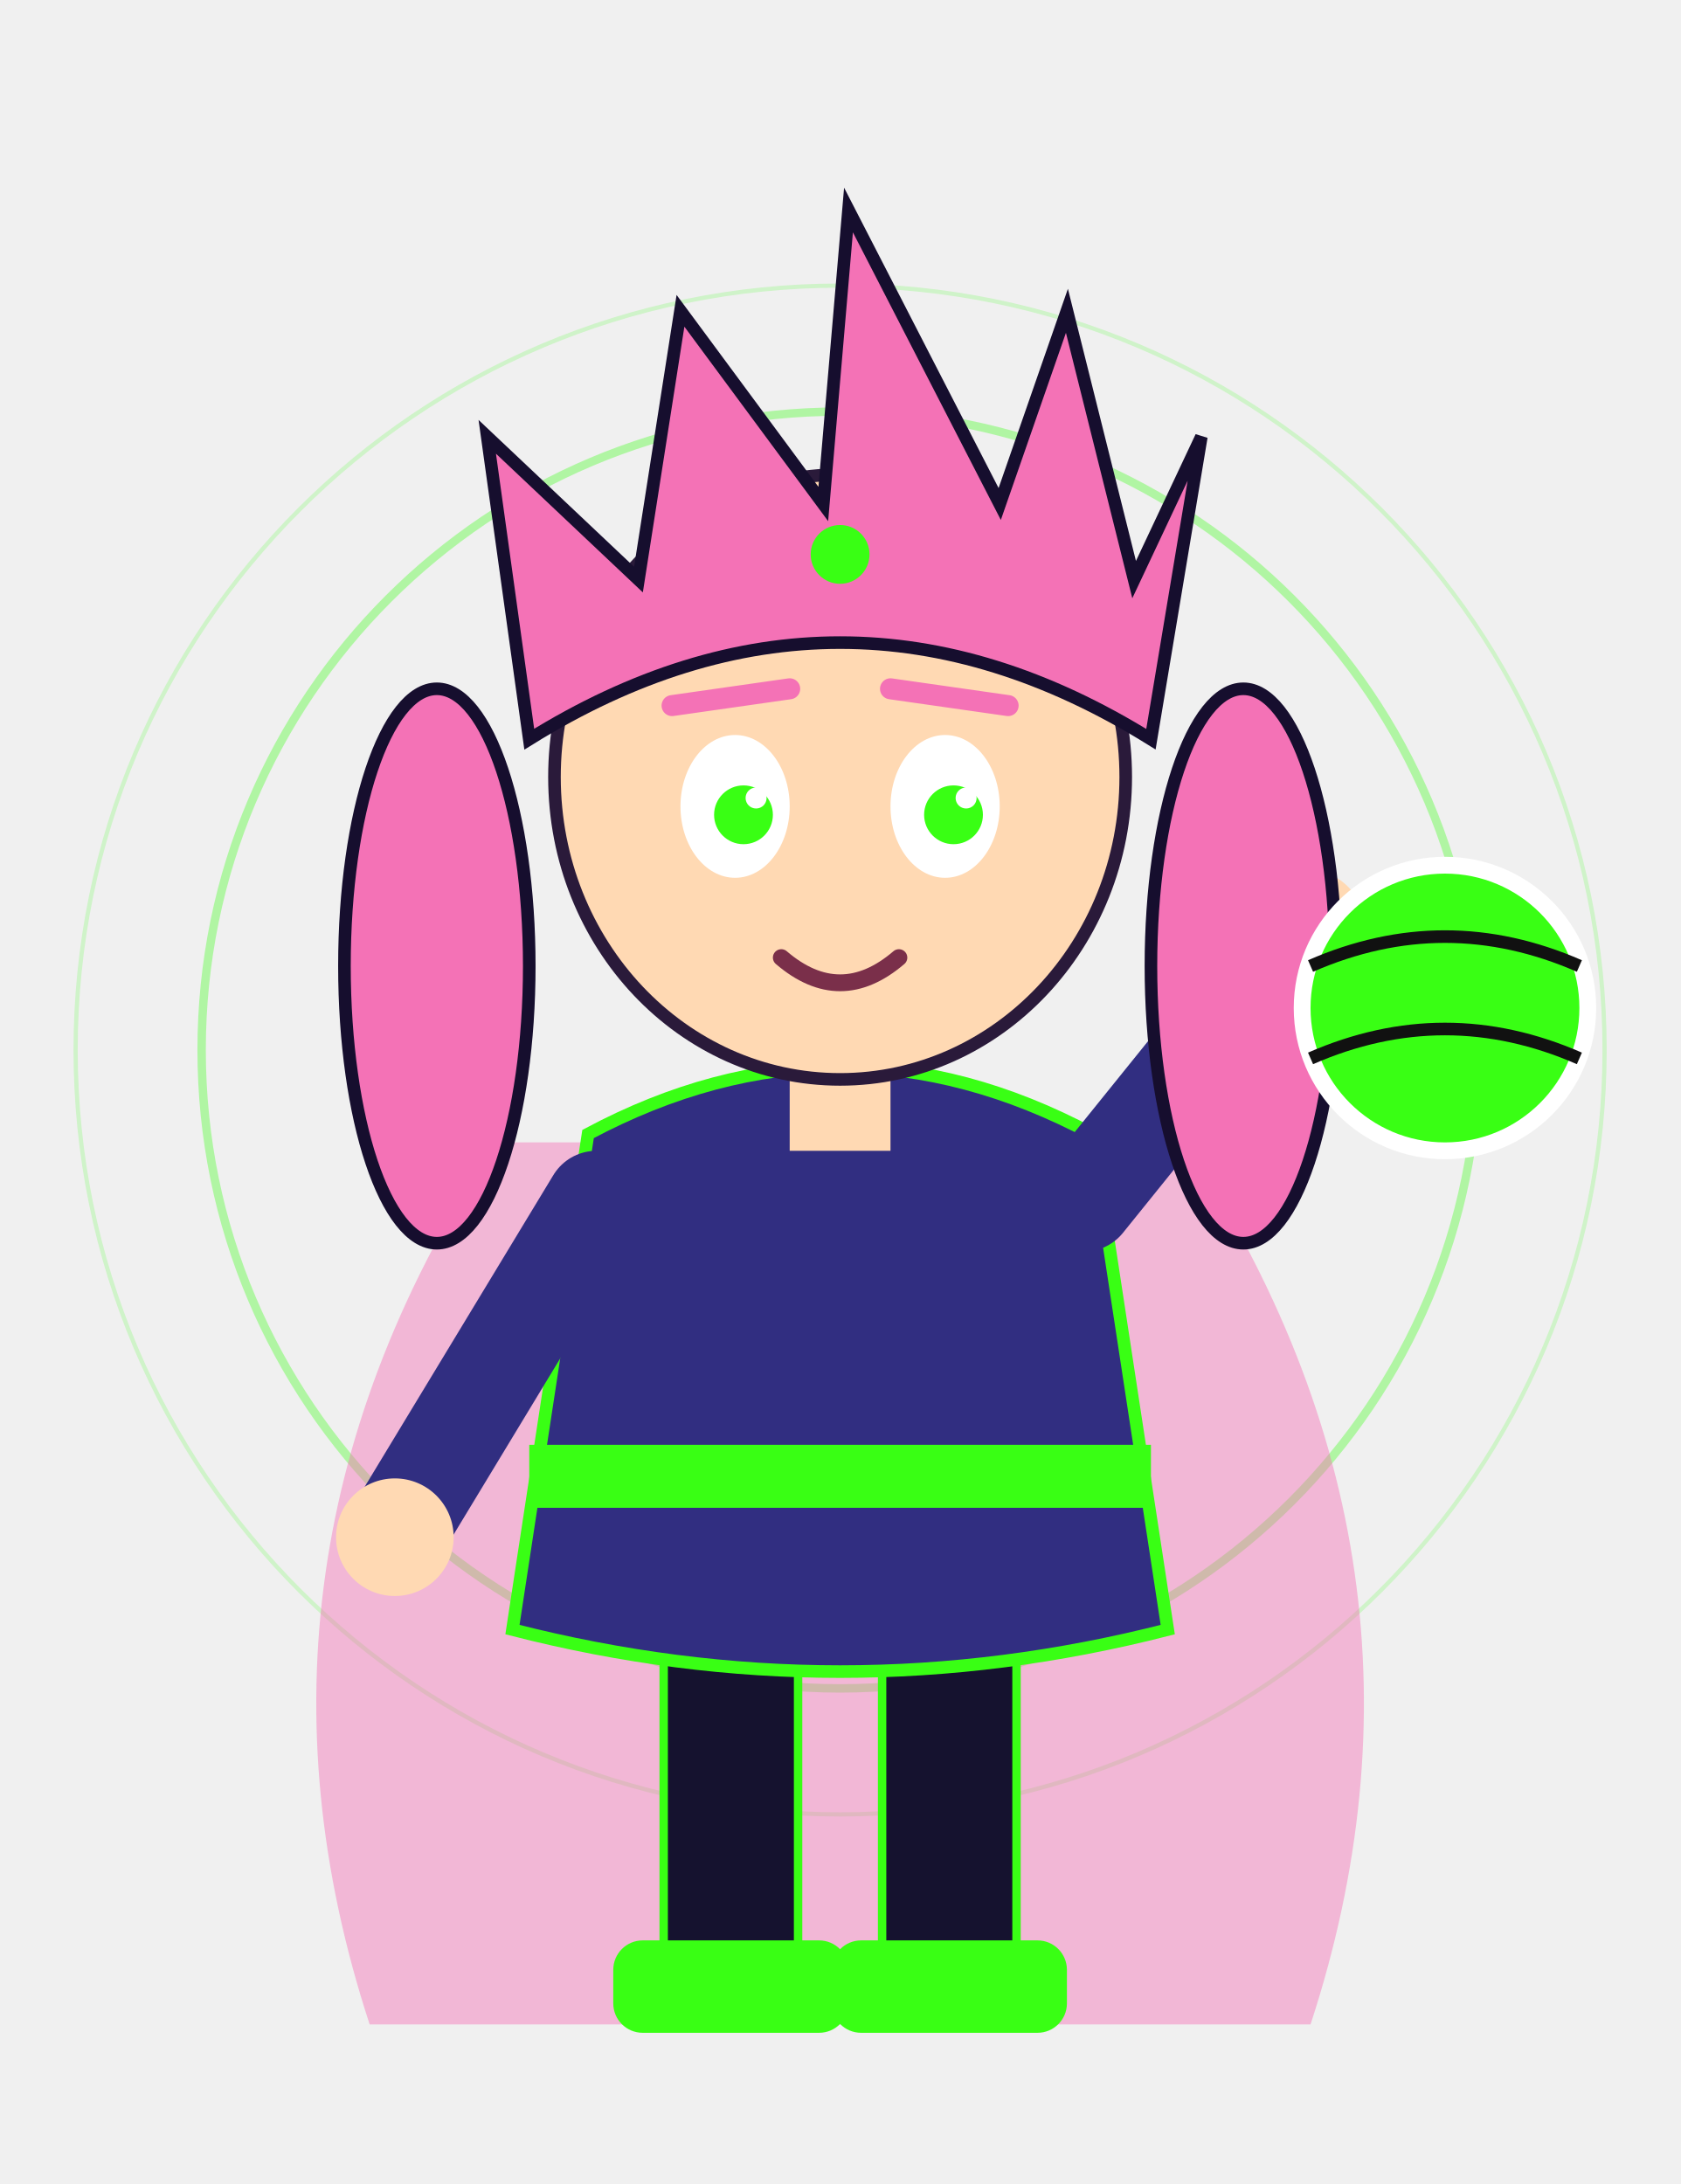
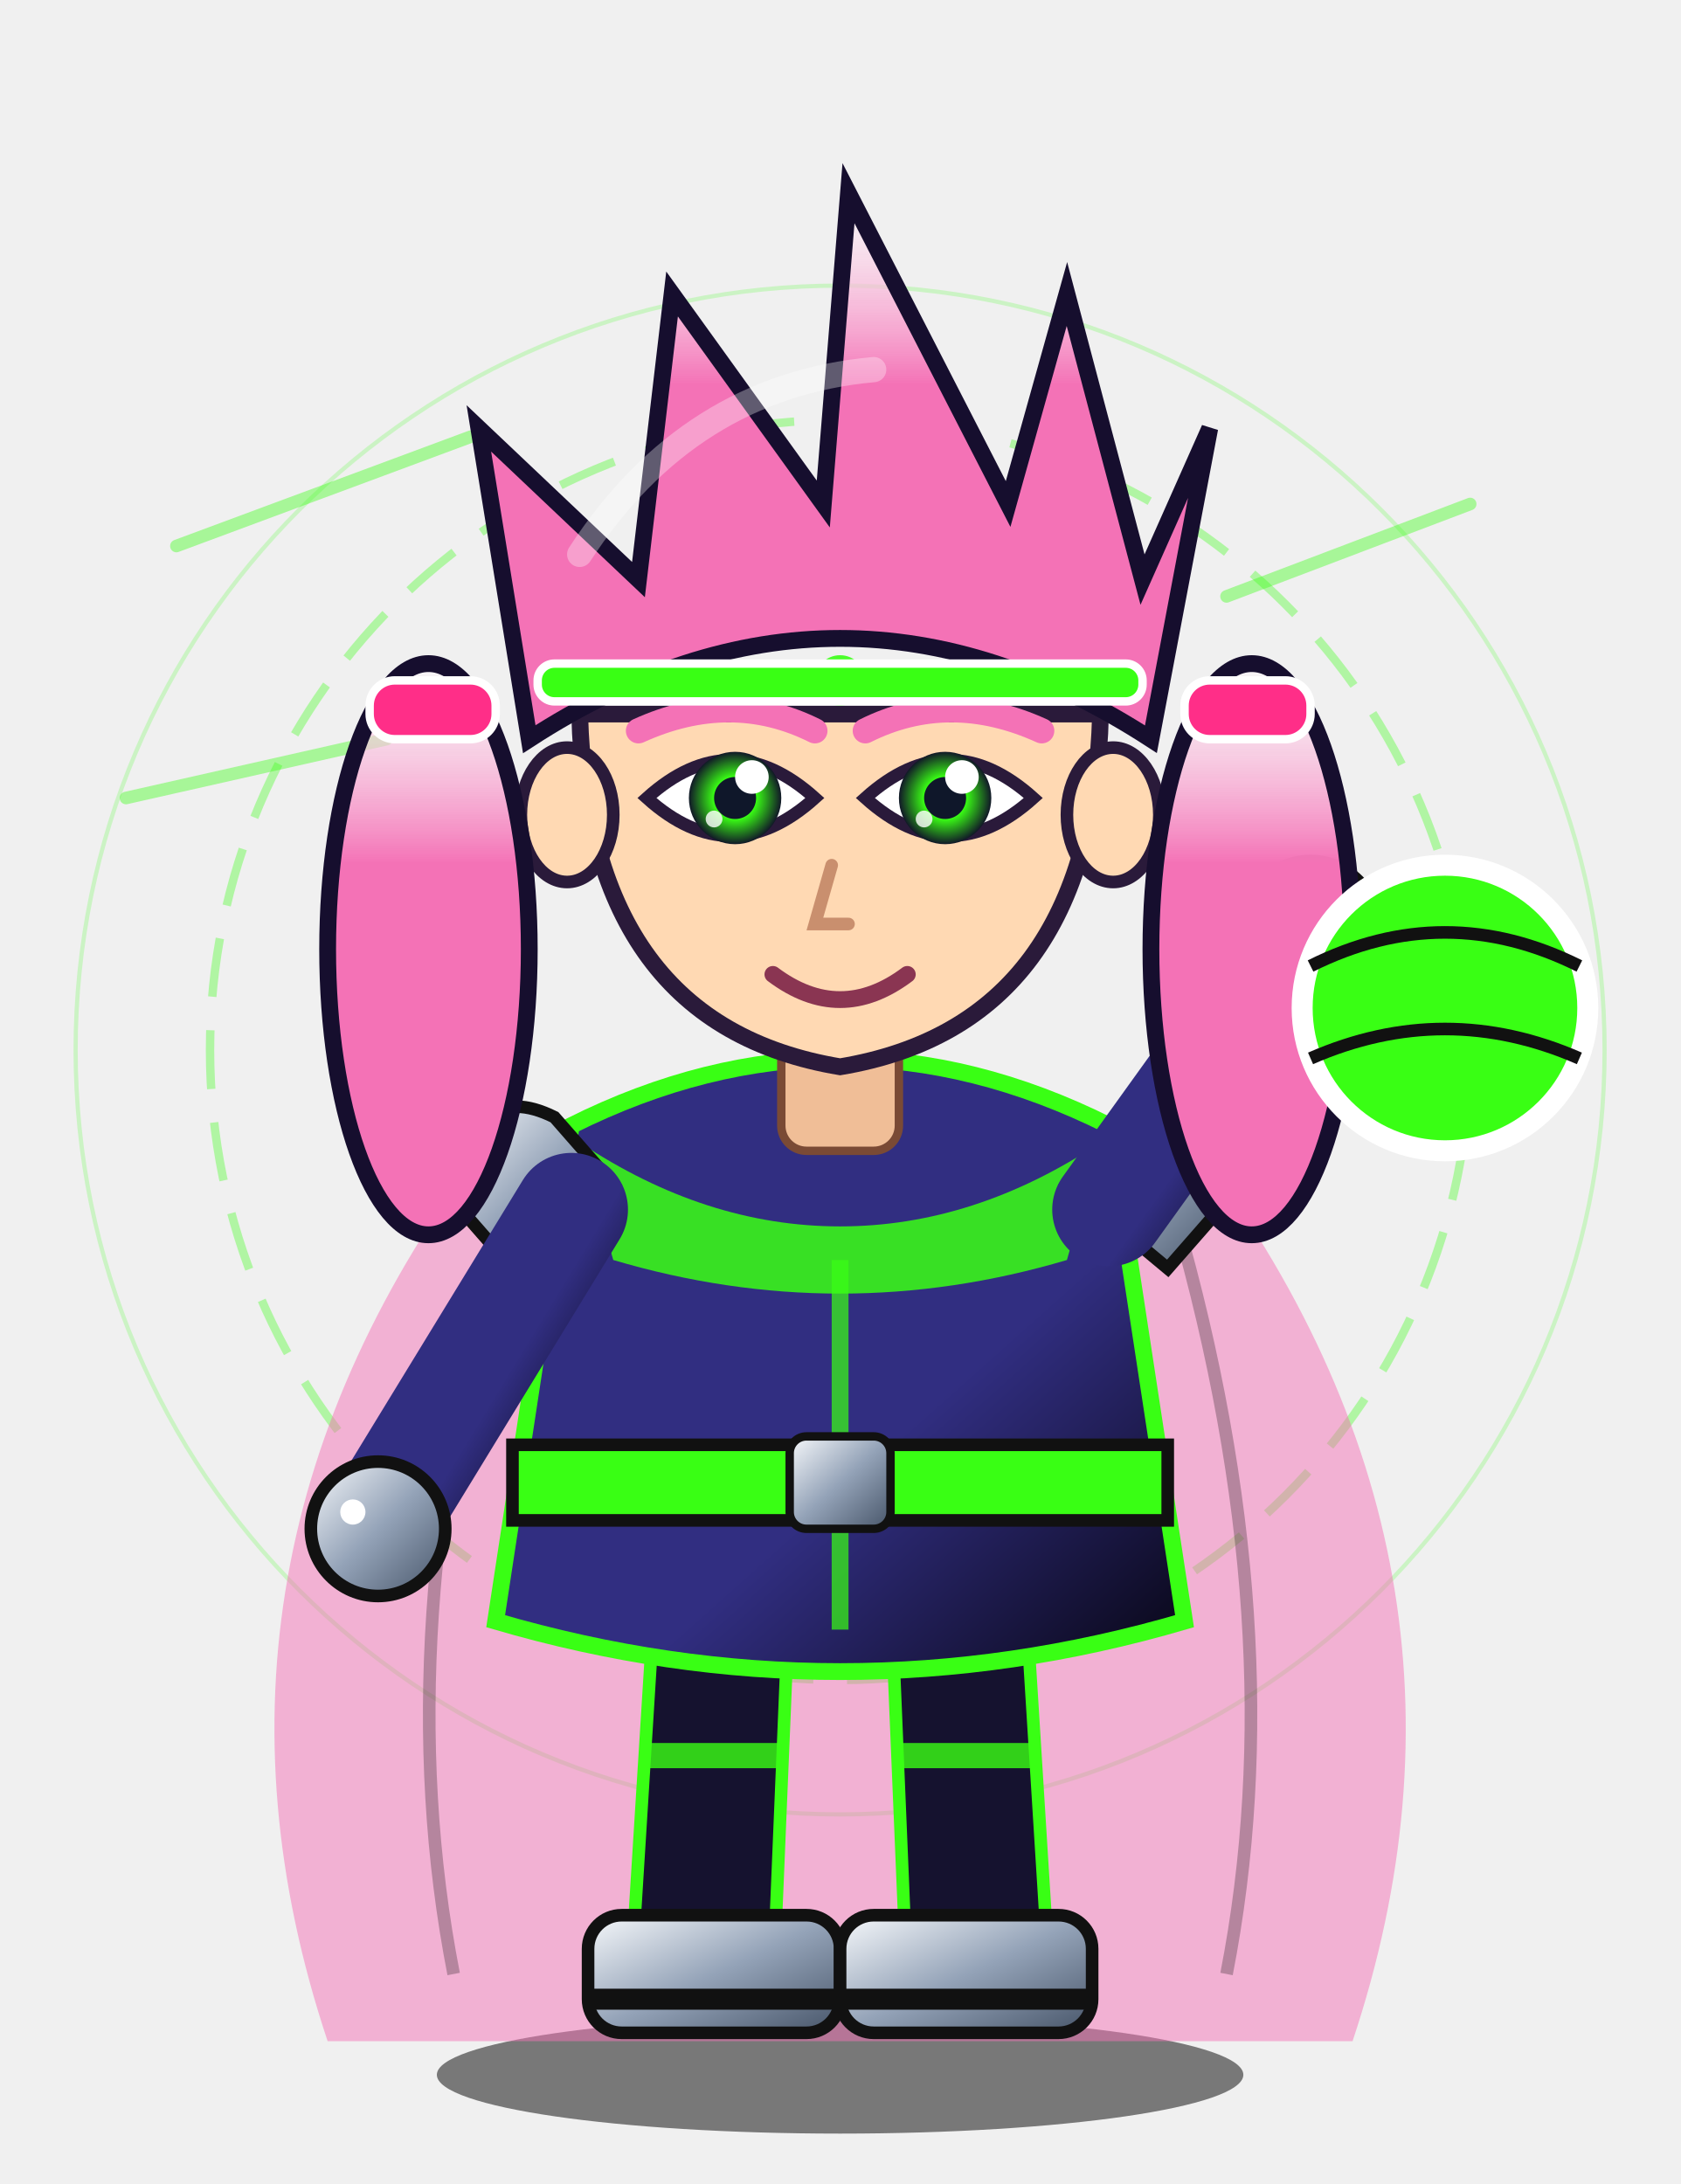
<svg xmlns="http://www.w3.org/2000/svg" width="400" height="520" viewBox="0 0 400 520">
  <g transform="scale(1.0)">
-     <circle cx="200" cy="250" r="152" fill="none" stroke="#39ff14" stroke-width="2" opacity=".35" />
-     <circle cx="200" cy="250" r="182" fill="none" stroke="#39ff14" stroke-width="1" opacity=".18" />
-     <path d="M118 272 Q52 372 88 482 L312 482 Q348 372 282 272Z" fill="#f472b6" opacity=".45" />
-     <rect x="158" y="382" width="32" height="98" rx="10" fill="#15122f" stroke="#39ff14" stroke-width="2" />
-     <rect x="210" y="382" width="32" height="98" rx="10" fill="#15122f" stroke="#39ff14" stroke-width="2" />
-     <rect x="146" y="462" width="56" height="22" rx="7" fill="#39ff14" />
-     <rect x="198" y="462" width="56" height="22" rx="7" fill="#39ff14" />
-     <path d="M140 270 Q200 238 260 270 L278 388 Q200 408 122 388Z" fill="#312e81" stroke="#39ff14" stroke-width="3" />
-     <rect x="126" y="344" width="148" height="15" fill="#39ff14" />
-     <path d="M142 286 L96 362" stroke="#312e81" stroke-width="24" stroke-linecap="round" />
-     <path d="M258 286 L308 224" stroke="#312e81" stroke-width="24" stroke-linecap="round" />
-     <circle cx="94" cy="366" r="14" fill="#ffd9b3" />
-     <circle cx="311" cy="221" r="14" fill="#ffd9b3" />
-     <rect x="188" y="248" width="24" height="26" fill="#ffd9b3" />
-     <ellipse cx="200" cy="185" rx="68" ry="72" fill="#ffd9b3" stroke="#2a1a3a" stroke-width="3" />
-     <path d="M126 176 L116 104 L152 138 L162 74 L196 120 L202 50 L238 120 L254 74 L270 138 L286 104 L274 176 Q200 130 126 176Z" fill="#f472b6" stroke="#160e2e" stroke-width="3" />
-     <ellipse cx="104" cy="230" rx="22" ry="66" fill="#f472b6" stroke="#160e2e" stroke-width="3" />
-     <ellipse cx="296" cy="230" rx="22" ry="66" fill="#f472b6" stroke="#160e2e" stroke-width="3" />
-     <ellipse cx="175" cy="192" rx="13" ry="17" fill="#fff" />
-     <ellipse cx="225" cy="192" rx="13" ry="17" fill="#fff" />
-     <circle cx="177" cy="194" r="7" fill="#39ff14" />
-     <circle cx="227" cy="194" r="7" fill="#39ff14" />
-     <circle cx="180" cy="190" r="2.5" fill="#fff" />
-     <circle cx="230" cy="190" r="2.5" fill="#fff" />
-     <path d="M160 168 L188 164 M212 164 L240 168" stroke="#f472b6" stroke-width="5" stroke-linecap="round" />
-     <path d="M186 228 Q200 240 214 228" fill="none" stroke="#7a2f4a" stroke-width="4" stroke-linecap="round" />
-     <circle cx="200" cy="132" r="7" fill="#39ff14" />
-     <circle cx="344" cy="240" r="34" fill="#39ff14" stroke="#fff" stroke-width="4" />
-     <path d="M312 230 Q344 216 376 230 M312 252 Q344 238 376 252" fill="none" stroke="#111" stroke-width="3" />
+     <defs>
+       <linearGradient id="cuerpo-skater" x1="0" y1="0" x2="1" y2="1">
+         <stop offset="0" stop-color="#312e81" />
+         <stop offset=".6" stop-color="#312e81" />
+         <stop offset="1" stop-color="#070512" />
+       </linearGradient>
+       <linearGradient id="pelo-skater" x1="0" y1="0" x2="0" y2="1">
+         <stop offset="0" stop-color="#ffffff" stop-opacity=".45" />
+         <stop offset=".35" stop-color="#f472b6" />
+         <stop offset="1" stop-color="#f472b6" />
+       </linearGradient>
+       <radialGradient id="iris-skater">
+         <stop offset="0" stop-color="#fff" />
+         <stop offset=".45" stop-color="#39ff14" />
+         <stop offset="1" stop-color="#111827" />
+       </radialGradient>
+       <linearGradient id="metal-skater" x1="0" y1="0" x2="1" y2="1">
+         <stop offset="0" stop-color="#f8fafc" />
+         <stop offset=".5" stop-color="#94a3b8" />
+         <stop offset="1" stop-color="#475569" />
+       </linearGradient>
+     </defs>
+     <ellipse cx="200" cy="494" rx="96" ry="14" fill="#000" opacity=".5" />
+     <circle cx="200" cy="250" r="150" fill="none" stroke="#39ff14" stroke-width="2" opacity=".35" stroke-dasharray="14 8" />
+     <circle cx="200" cy="250" r="182" fill="none" stroke="#39ff14" stroke-width="1" opacity=".2" />
+     <path d="M42 130 l70 -26 M30 190 l62 -14 M350 120 l-58 22" stroke="#39ff14" stroke-width="3" opacity=".4" stroke-linecap="round" />
+     <path d="M116 272 Q40 372 78 486 L322 486 Q360 372 284 272Z" fill="#f472b6" opacity=".5" />
+     <path d="M120 290 Q92 388 108 470 M280 290 Q308 388 292 470" fill="none" stroke="#000" stroke-width="3" opacity=".25" />
+     <path d="M156 378 L150 474 L184 474 L188 378Z" fill="#15122f" stroke="#39ff14" stroke-width="3" />
+     <path d="M212 378 L216 474 L250 474 L244 378Z" fill="#15122f" stroke="#39ff14" stroke-width="3" />
+     <path d="M154 418 L186 418 M214 418 L246 418" stroke="#39ff14" stroke-width="6" opacity=".8" />
+     <rect x="140" y="456" width="60" height="28" rx="8" fill="url(#metal-skater)" stroke="#111" stroke-width="3" />
+     <rect x="200" y="456" width="60" height="28" rx="8" fill="url(#metal-skater)" stroke="#111" stroke-width="3" />
+     <path d="M140 476 H200 M200 476 H260" stroke="#111" stroke-width="5" />
+     <path d="M136 268 Q200 236 264 268 L282 386 Q200 410 118 386Z" fill="url(#cuerpo-skater)" stroke="#39ff14" stroke-width="4" />
+     <path d="M138 272 Q168 292 200 292 Q232 292 262 272 L254 300 Q200 316 146 300Z" fill="#39ff14" opacity=".85" />
+     <path d="M132 266 Q112 256 108 286 L122 302 L146 282Z" fill="url(#metal-skater)" stroke="#111" stroke-width="3" />
+     <path d="M268 266 Q288 256 292 286 L278 302 L254 282Z" fill="url(#metal-skater)" stroke="#111" stroke-width="3" />
+     <path d="M200 300 L200 388" stroke="#39ff14" stroke-width="4" opacity=".7" />
+     <rect x="122" y="344" width="156" height="18" fill="#39ff14" stroke="#111" stroke-width="3" />
+     <rect x="188" y="342" width="24" height="22" rx="4" fill="url(#metal-skater)" stroke="#111" stroke-width="2" />
+     <path d="M136 288 L92 360" stroke="url(#cuerpo-skater)" stroke-width="27" stroke-linecap="round" />
+     <path d="M264 288 L310 224" stroke="url(#cuerpo-skater)" stroke-width="27" stroke-linecap="round" />
+     <circle cx="90" cy="364" r="16" fill="url(#metal-skater)" stroke="#111" stroke-width="3" />
+     <circle cx="312" cy="221" r="16" fill="url(#metal-skater)" stroke="#111" stroke-width="3" />
+     <circle cx="84" cy="360" r="3" fill="#fff" />
+     <circle cx="306" cy="217" r="3" fill="#fff" />
+     <rect x="186" y="244" width="28" height="30" rx="6" fill="#f0be97" stroke="#7a4a35" stroke-width="2" />
+     <path d="M138 170 Q140 244 200 254 Q260 244 262 170Z" fill="#ffd9b3" stroke="#2a1a3a" stroke-width="4" />
+     <ellipse cx="135" cy="194" rx="11" ry="16" fill="#ffd9b3" stroke="#2a1a3a" stroke-width="3" />
+     <ellipse cx="265" cy="194" rx="11" ry="16" fill="#ffd9b3" stroke="#2a1a3a" stroke-width="3" />
+     <path d="M154 190 Q174 172 194 190 Q174 208 154 190Z" fill="#fff" stroke="#2a1a3a" stroke-width="3" />
+     <path d="M206 190 Q226 172 246 190 Q226 208 206 190Z" fill="#fff" stroke="#2a1a3a" stroke-width="3" />
+     <circle cx="175" cy="190" r="11" fill="url(#iris-skater)" />
+     <circle cx="225" cy="190" r="11" fill="url(#iris-skater)" />
+     <circle cx="175" cy="190" r="5" fill="#0f172a" />
+     <circle cx="225" cy="190" r="5" fill="#0f172a" />
+     <circle cx="179" cy="185" r="4" fill="#fff" />
+     <circle cx="229" cy="185" r="4" fill="#fff" />
+     <circle cx="170" cy="195" r="2" fill="#fff" opacity=".8" />
+     <circle cx="220" cy="195" r="2" fill="#fff" opacity=".8" />
+     <path d="M152 174 Q174 164 194 174 M206 174 Q226 164 248 174" fill="none" stroke="#f472b6" stroke-width="6" stroke-linecap="round" />
+     <path d="M198 206 L194 220 L202 220" fill="none" stroke="#c98f6e" stroke-width="3" stroke-linecap="round" />
+     <path d="M184 232 Q200 244 216 232" fill="none" stroke="#8a3552" stroke-width="4" stroke-linecap="round" />
+     <circle cx="200" cy="162" r="6" fill="#39ff14" opacity=".9" />
+     <path d="M126 176 L114 102 L152 138 L160 70 L196 120 L202 46 L240 120 L254 70 L272 138 L288 102 L274 176 Q200 128 126 176Z" fill="url(#pelo-skater)" stroke="#160e2e" stroke-width="4" />
+     <ellipse cx="102" cy="226" rx="24" ry="68" fill="url(#pelo-skater)" stroke="#160e2e" stroke-width="4" />
+     <ellipse cx="298" cy="226" rx="24" ry="68" fill="url(#pelo-skater)" stroke="#160e2e" stroke-width="4" />
+     <rect x="88" y="162" width="30" height="14" rx="6" fill="#ff2e88" stroke="#fff" stroke-width="2" />
+     <rect x="282" y="162" width="30" height="14" rx="6" fill="#ff2e88" stroke="#fff" stroke-width="2" />
+     <path d="M138 132 Q164 92 208 88" fill="none" stroke="#fff" stroke-width="6" opacity=".32" stroke-linecap="round" />
+     <rect x="128" y="158" width="144" height="9" rx="4" fill="#39ff14" stroke="#fff" stroke-width="2" />
+     <circle cx="344" cy="240" r="34" fill="#39ff14" stroke="#fff" stroke-width="5" />
+     <path d="M312 230 Q344 214 376 230 M312 252 Q344 238 376 252" fill="none" stroke="#111" stroke-width="3" />
  </g>
</svg>
